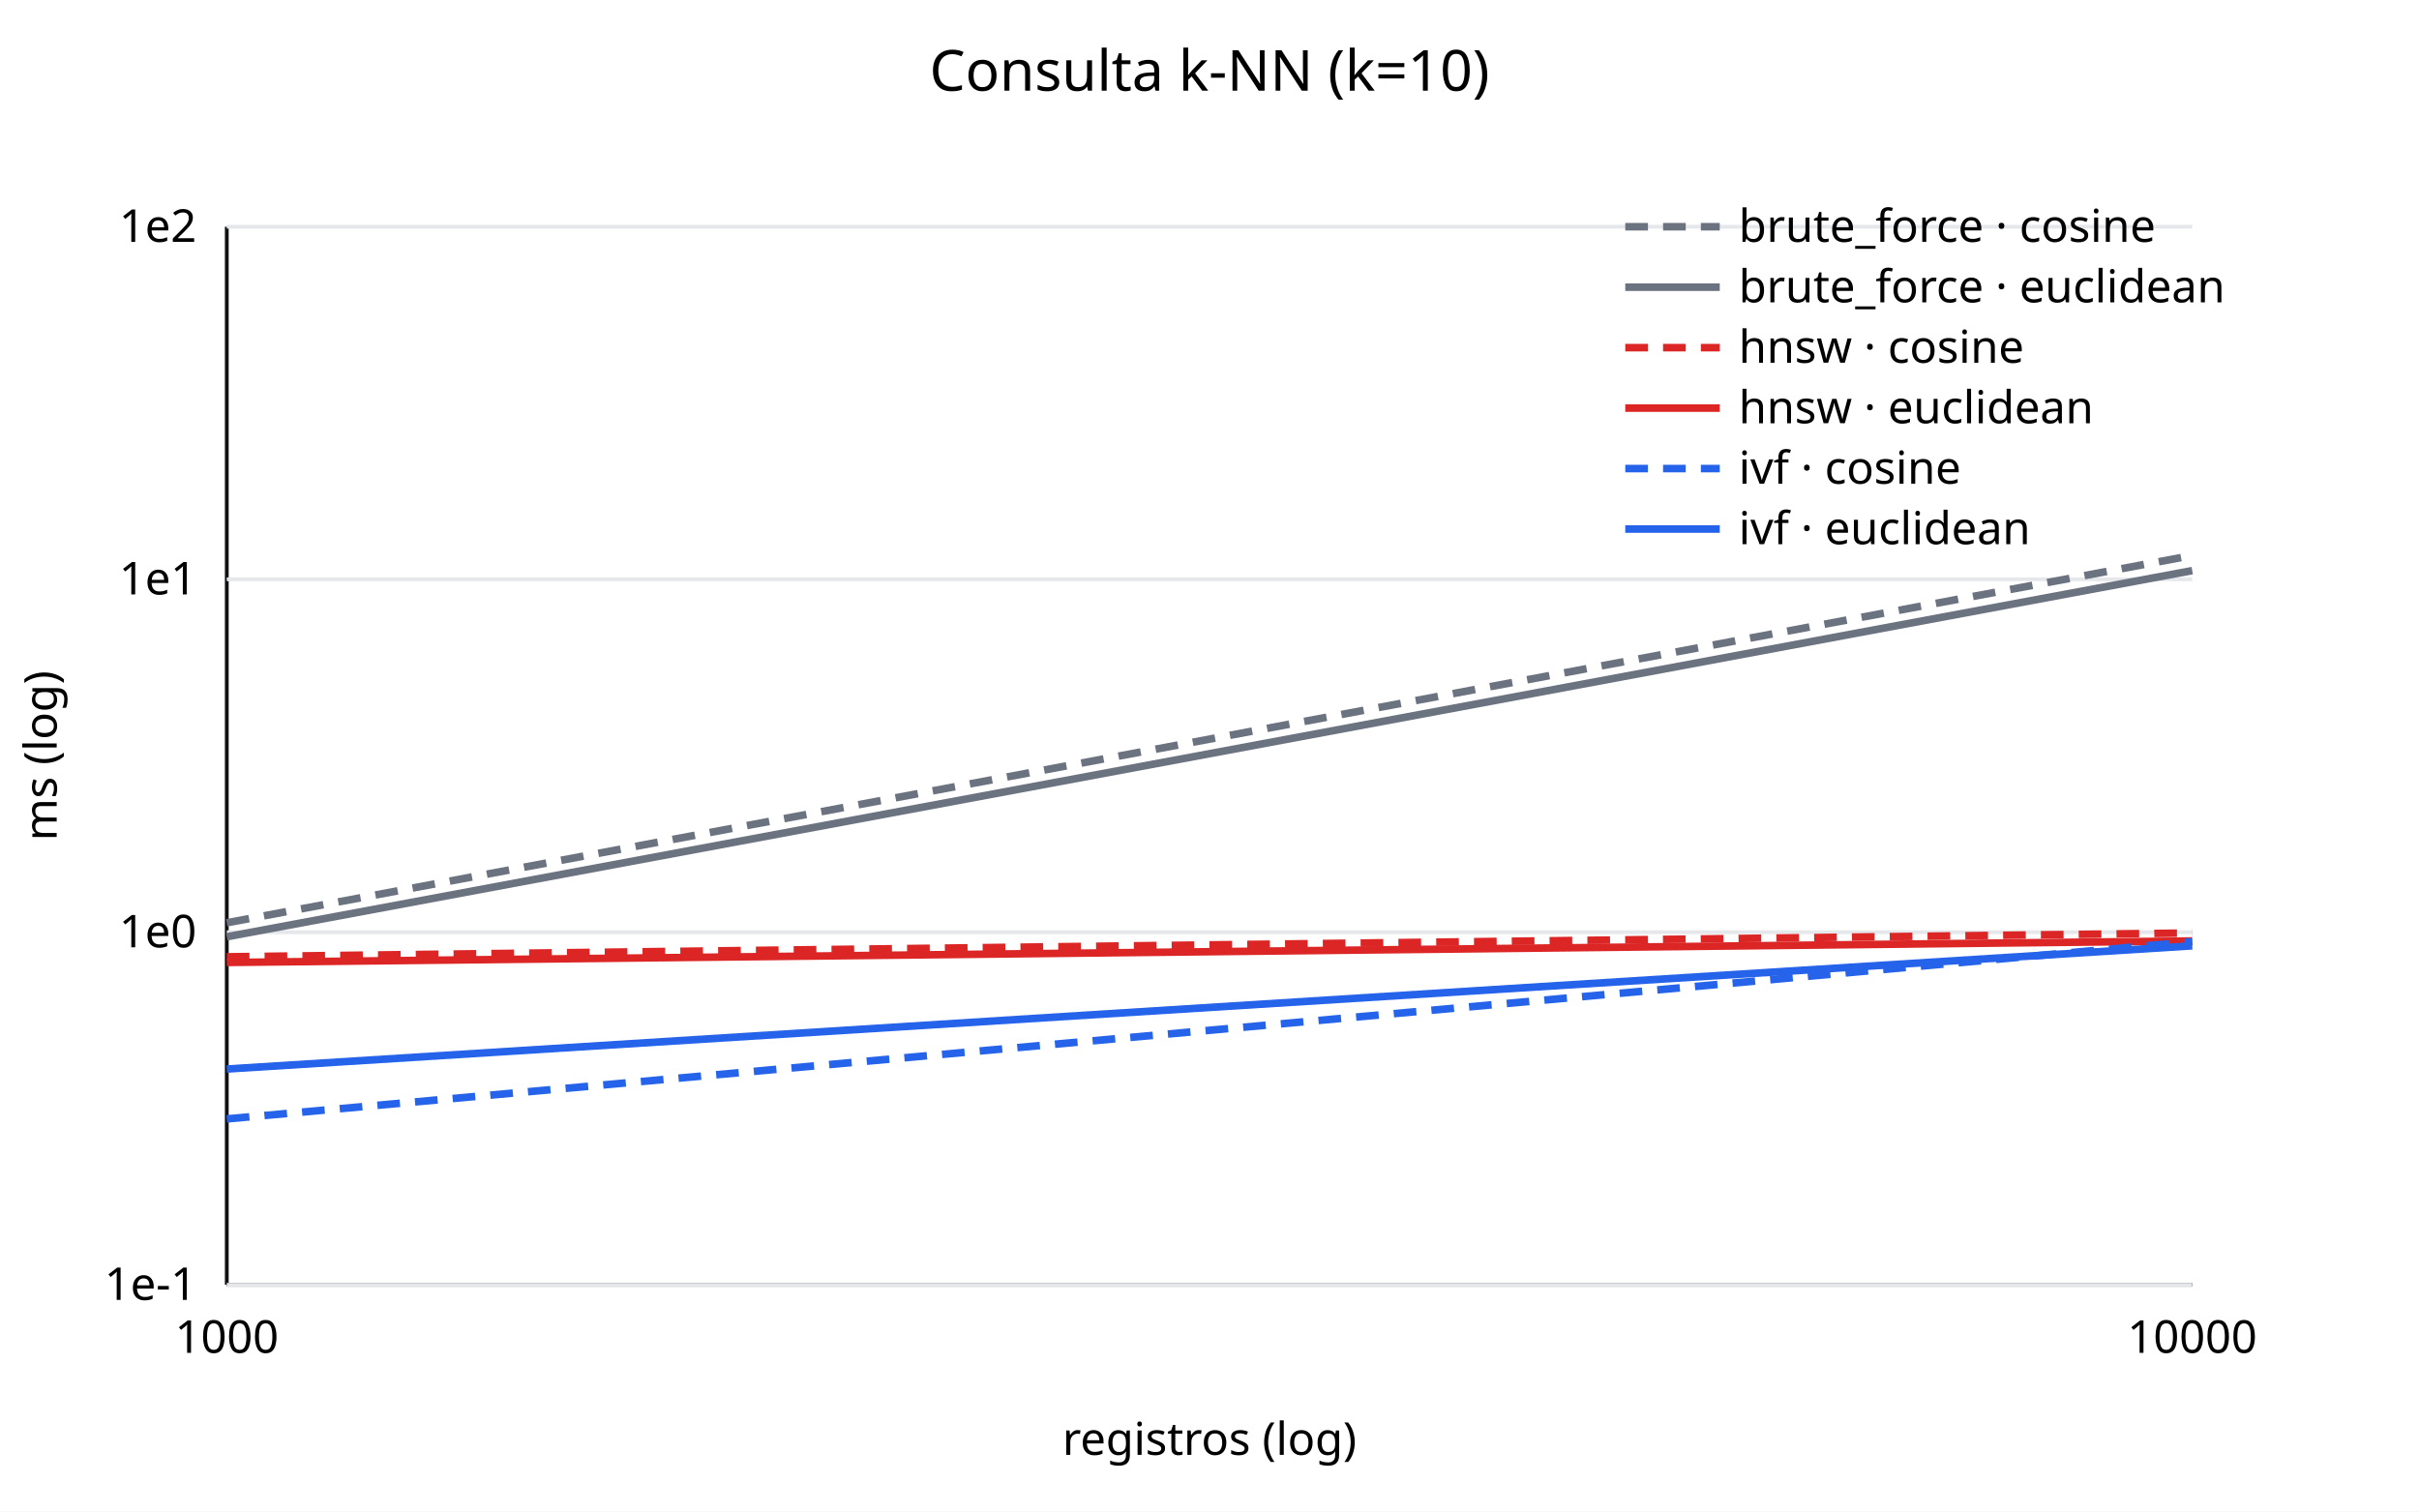
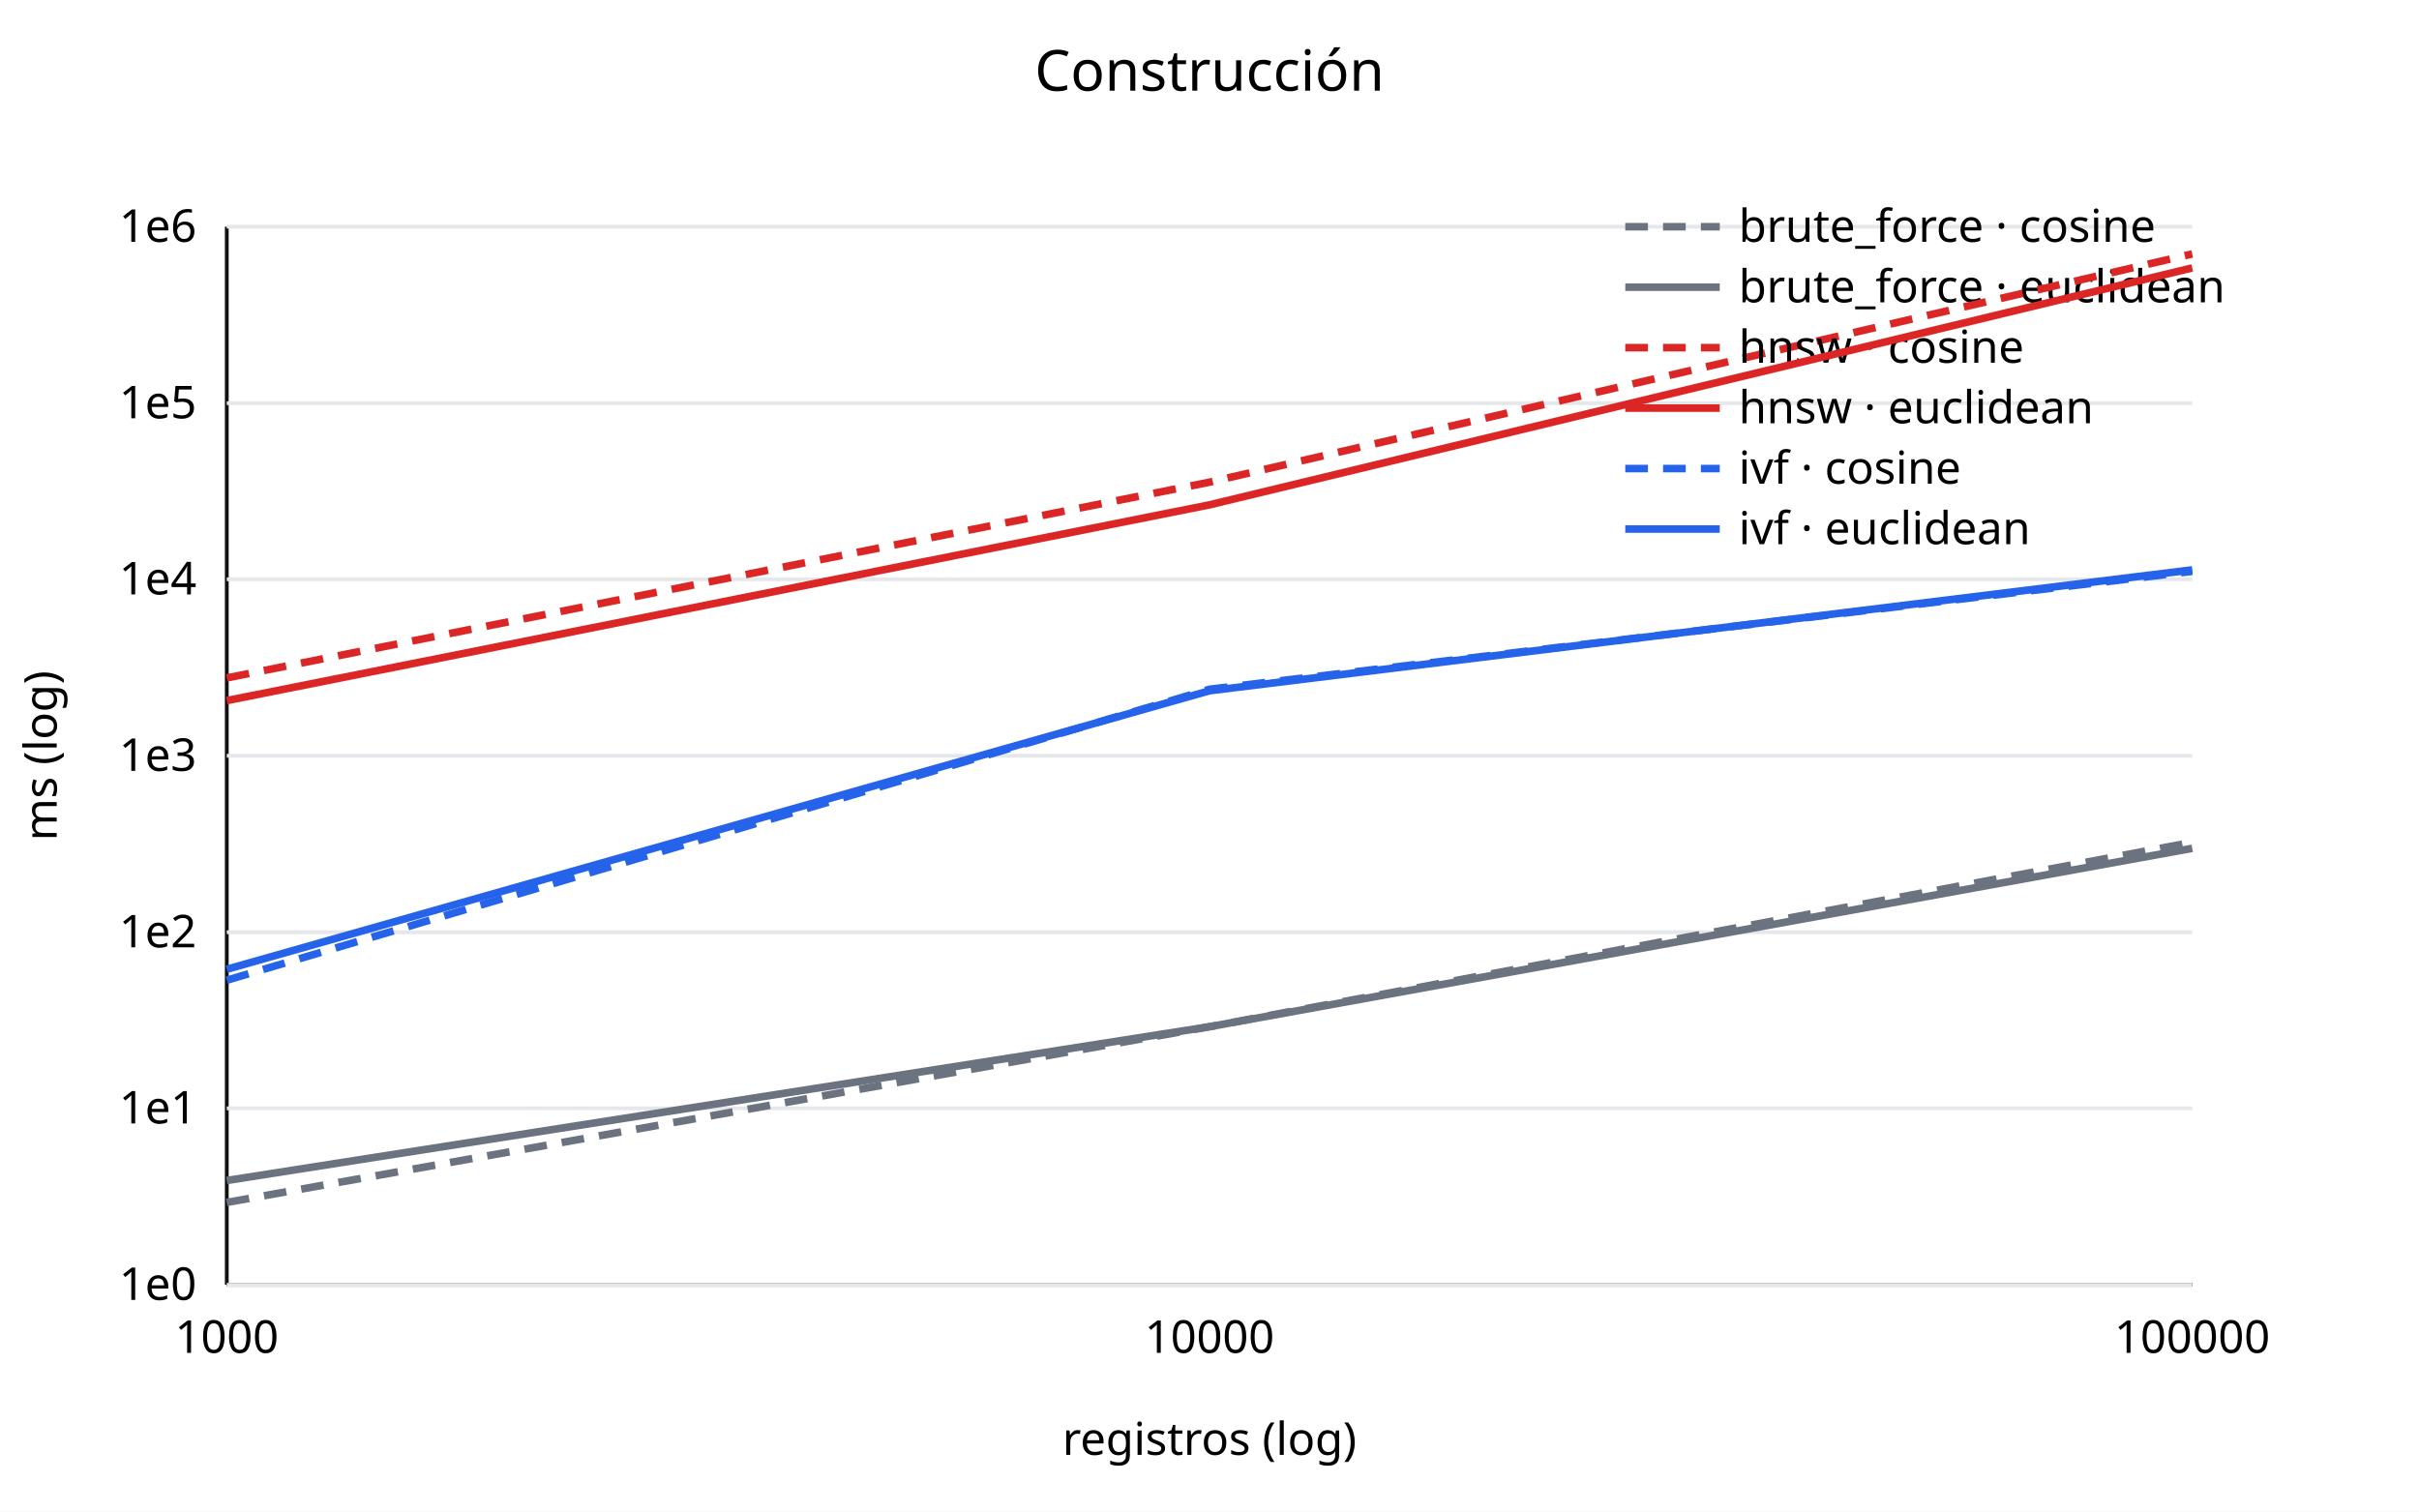
<svg xmlns="http://www.w3.org/2000/svg" width="640" height="400" font-family="sans-serif" font-size="12">
  <rect width="640" height="400" fill="white" />
-   <text x="320.0" y="24" text-anchor="middle" font-size="15">Consulta k-NN (k=10)</text>
+   <text x="320.0" y="24" text-anchor="middle" font-size="15">Construcción</text>
  <line x1="60" y1="340" x2="580" y2="340" stroke="#111" />
  <line x1="60" y1="60" x2="60" y2="340" stroke="#111" />
  <text x="320.0" y="385" text-anchor="middle">registros (log)</text>
  <text x="15" y="200.0" transform="rotate(-90 15 200.0)" text-anchor="middle">ms (log)</text>
  <text x="60.0" y="358" text-anchor="middle">1000</text>
-   <text x="580.0" y="358" text-anchor="middle">10000</text>
-   <text x="52" y="344.0" text-anchor="end">1e-1</text>
+   <text x="320.0" y="358" text-anchor="middle">10000</text>
+   <text x="580.0" y="358" text-anchor="middle">100000</text>
+   <text x="52" y="344.0" text-anchor="end">1e0</text>
  <line x1="60" y1="340.0" x2="580" y2="340.0" stroke="#e5e7eb" />
-   <text x="52" y="250.7" text-anchor="end">1e0</text>
+   <text x="52" y="297.3" text-anchor="end">1e1</text>
+   <line x1="60" y1="293.3" x2="580" y2="293.3" stroke="#e5e7eb" />
+   <text x="52" y="250.7" text-anchor="end">1e2</text>
  <line x1="60" y1="246.7" x2="580" y2="246.7" stroke="#e5e7eb" />
-   <text x="52" y="157.3" text-anchor="end">1e1</text>
+   <text x="52" y="204.0" text-anchor="end">1e3</text>
+   <line x1="60" y1="200.0" x2="580" y2="200.0" stroke="#e5e7eb" />
+   <text x="52" y="157.3" text-anchor="end">1e4</text>
  <line x1="60" y1="153.3" x2="580" y2="153.3" stroke="#e5e7eb" />
-   <text x="52" y="64.0" text-anchor="end">1e2</text>
+   <text x="52" y="110.7" text-anchor="end">1e5</text>
+   <line x1="60" y1="106.7" x2="580" y2="106.7" stroke="#e5e7eb" />
+   <text x="52" y="64.0" text-anchor="end">1e6</text>
  <line x1="60" y1="60.0" x2="580" y2="60.0" stroke="#e5e7eb" />
-   <polyline points="60.0,244.2 580.0,147.0" fill="none" stroke="#6b7280" stroke-width="2" stroke-dasharray="6 4" />
+   <polyline points="60.0,318.2 320.0,271.7 580.0,222.9" fill="none" stroke="#6b7280" stroke-width="2" stroke-dasharray="6 4" />
  <line x1="430" y1="60" x2="455" y2="60" stroke="#6b7280" stroke-width="2" stroke-dasharray="6 4" />
  <text x="460" y="64">brute_force · cosine</text>
-   <polyline points="60.0,247.9 580.0,151.0" fill="none" stroke="#6b7280" stroke-width="2" />
+   <polyline points="60.0,312.4 320.0,271.7 580.0,224.5" fill="none" stroke="#6b7280" stroke-width="2" />
  <line x1="430" y1="76" x2="455" y2="76" stroke="#6b7280" stroke-width="2" />
  <text x="460" y="80">brute_force · euclidean</text>
-   <polyline points="60.0,253.2 580.0,246.9" fill="none" stroke="#dc2626" stroke-width="2" stroke-dasharray="6 4" />
+   <polyline points="60.0,179.4 320.0,127.6 580.0,67.2" fill="none" stroke="#dc2626" stroke-width="2" stroke-dasharray="6 4" />
  <line x1="430" y1="92" x2="455" y2="92" stroke="#dc2626" stroke-width="2" stroke-dasharray="6 4" />
  <text x="460" y="96">hnsw · cosine</text>
-   <polyline points="60.0,254.7 580.0,249.0" fill="none" stroke="#dc2626" stroke-width="2" />
+   <polyline points="60.0,185.4 320.0,133.6 580.0,70.9" fill="none" stroke="#dc2626" stroke-width="2" />
  <line x1="430" y1="108" x2="455" y2="108" stroke="#dc2626" stroke-width="2" />
  <text x="460" y="112">hnsw · euclidean</text>
-   <polyline points="60.0,296.1 580.0,249.2" fill="none" stroke="#2563eb" stroke-width="2" stroke-dasharray="6 4" />
+   <polyline points="60.0,259.4 320.0,182.4 580.0,151.2" fill="none" stroke="#2563eb" stroke-width="2" stroke-dasharray="6 4" />
  <line x1="430" y1="124" x2="455" y2="124" stroke="#2563eb" stroke-width="2" stroke-dasharray="6 4" />
  <text x="460" y="128">ivf · cosine</text>
-   <polyline points="60.0,282.9 580.0,250.3" fill="none" stroke="#2563eb" stroke-width="2" />
+   <polyline points="60.0,256.5 320.0,182.8 580.0,150.8" fill="none" stroke="#2563eb" stroke-width="2" />
  <line x1="430" y1="140" x2="455" y2="140" stroke="#2563eb" stroke-width="2" />
  <text x="460" y="144">ivf · euclidean</text>
</svg>
